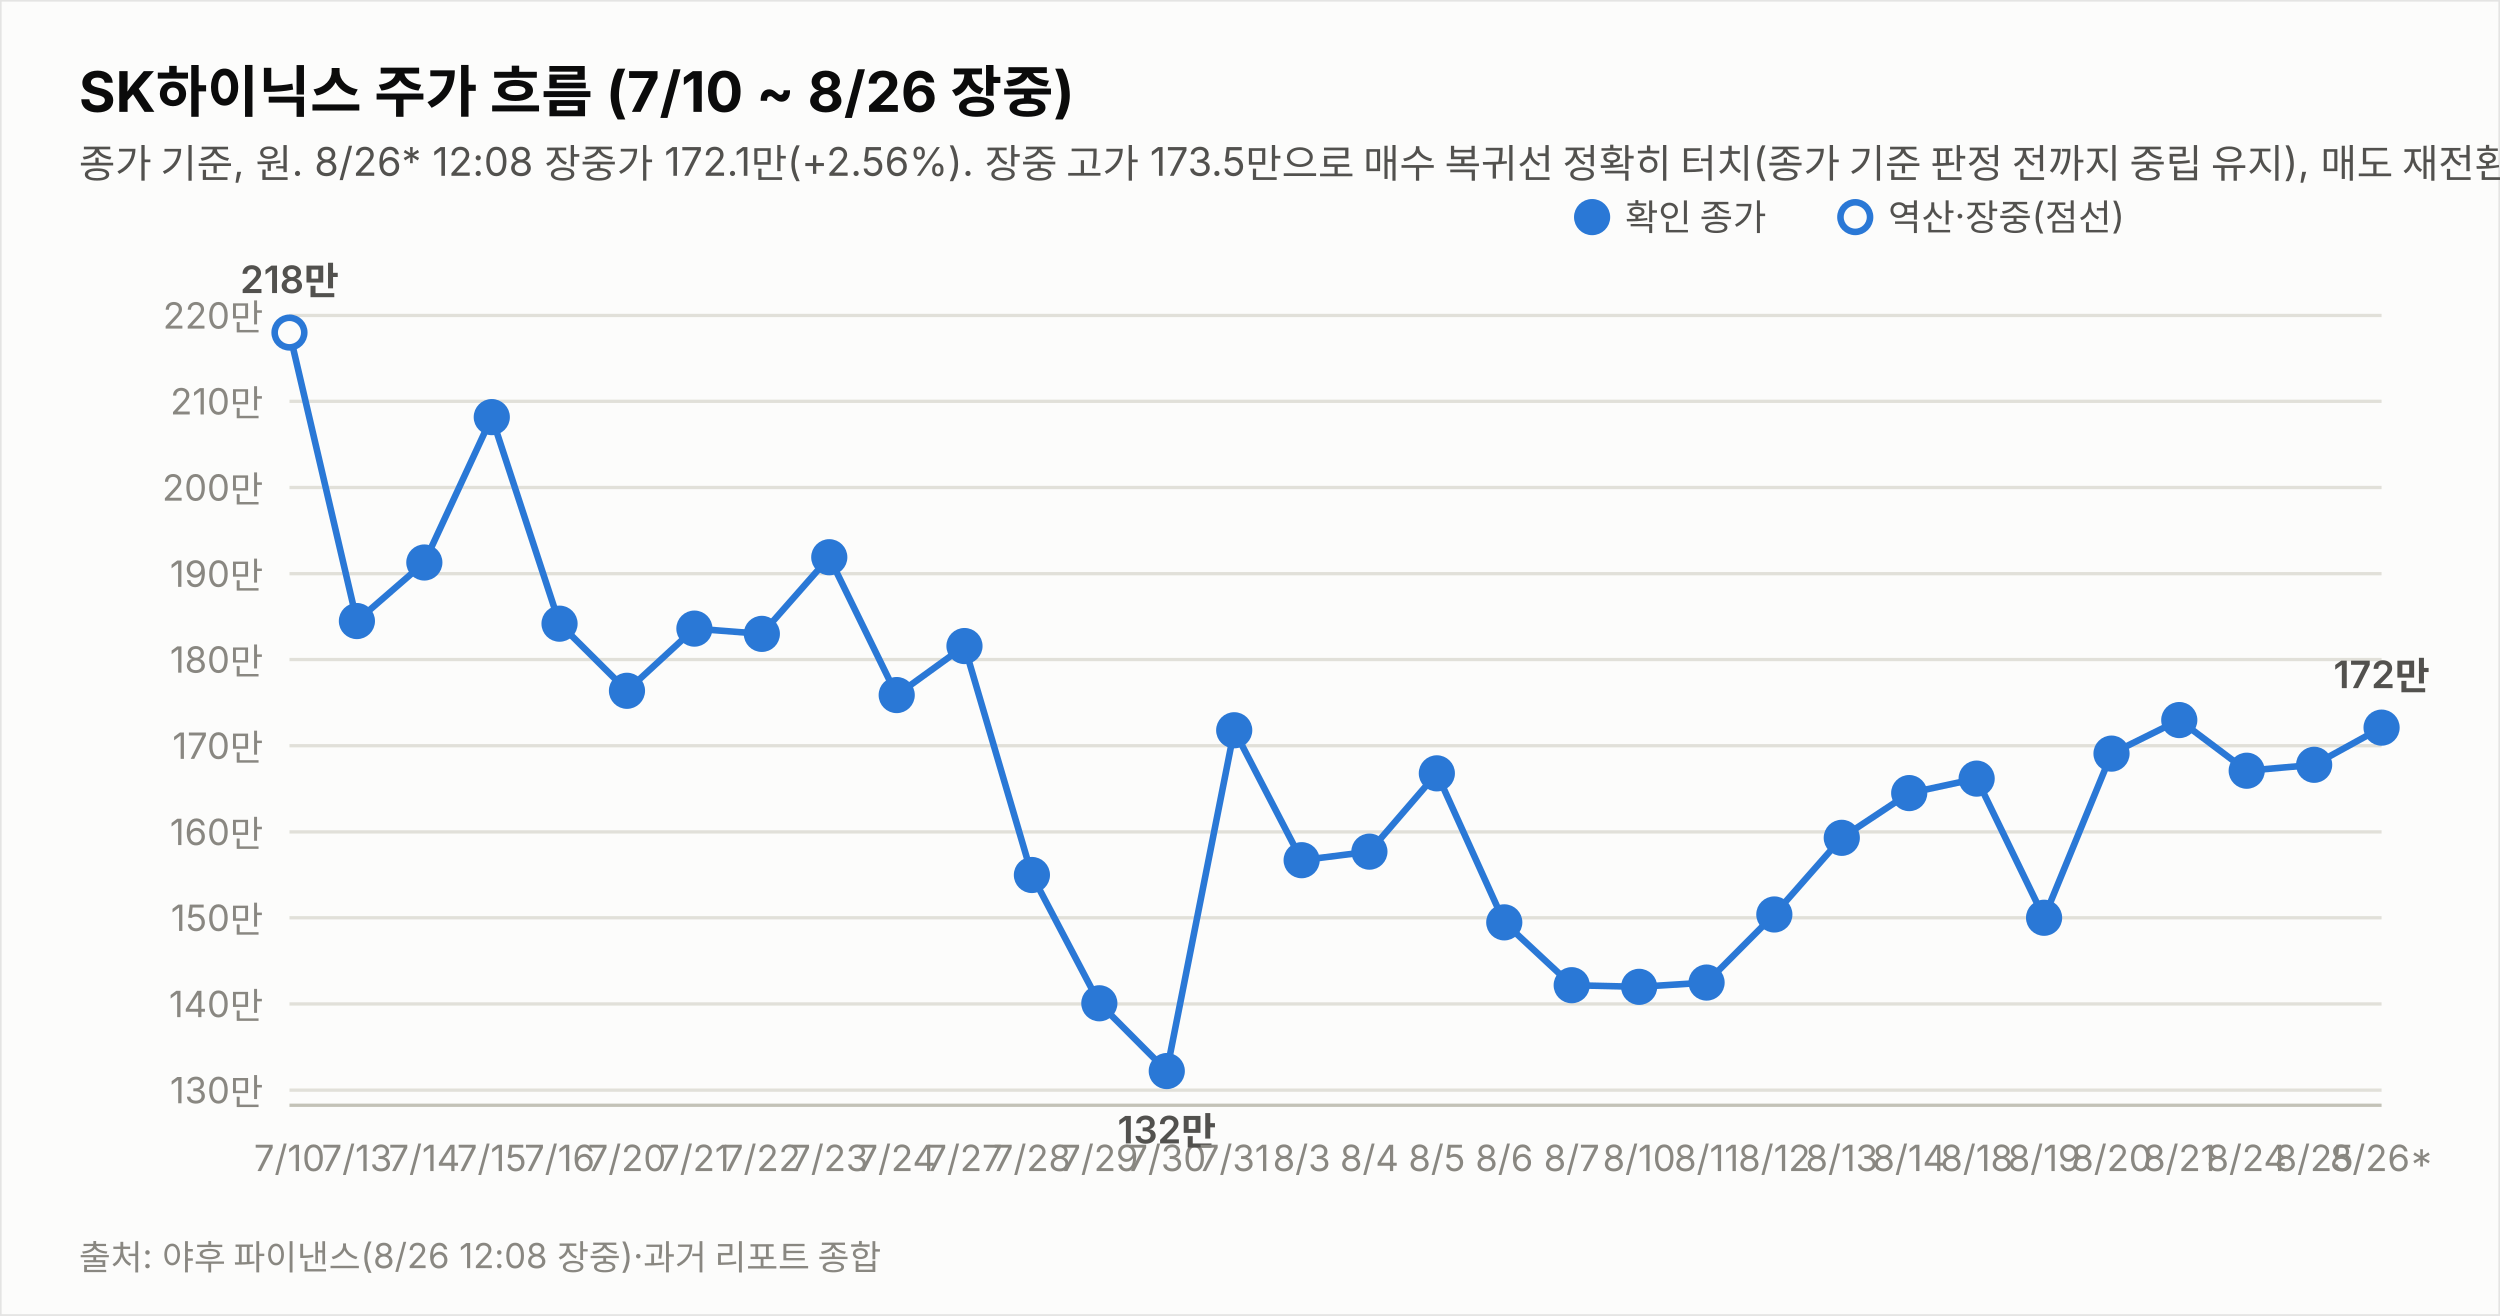
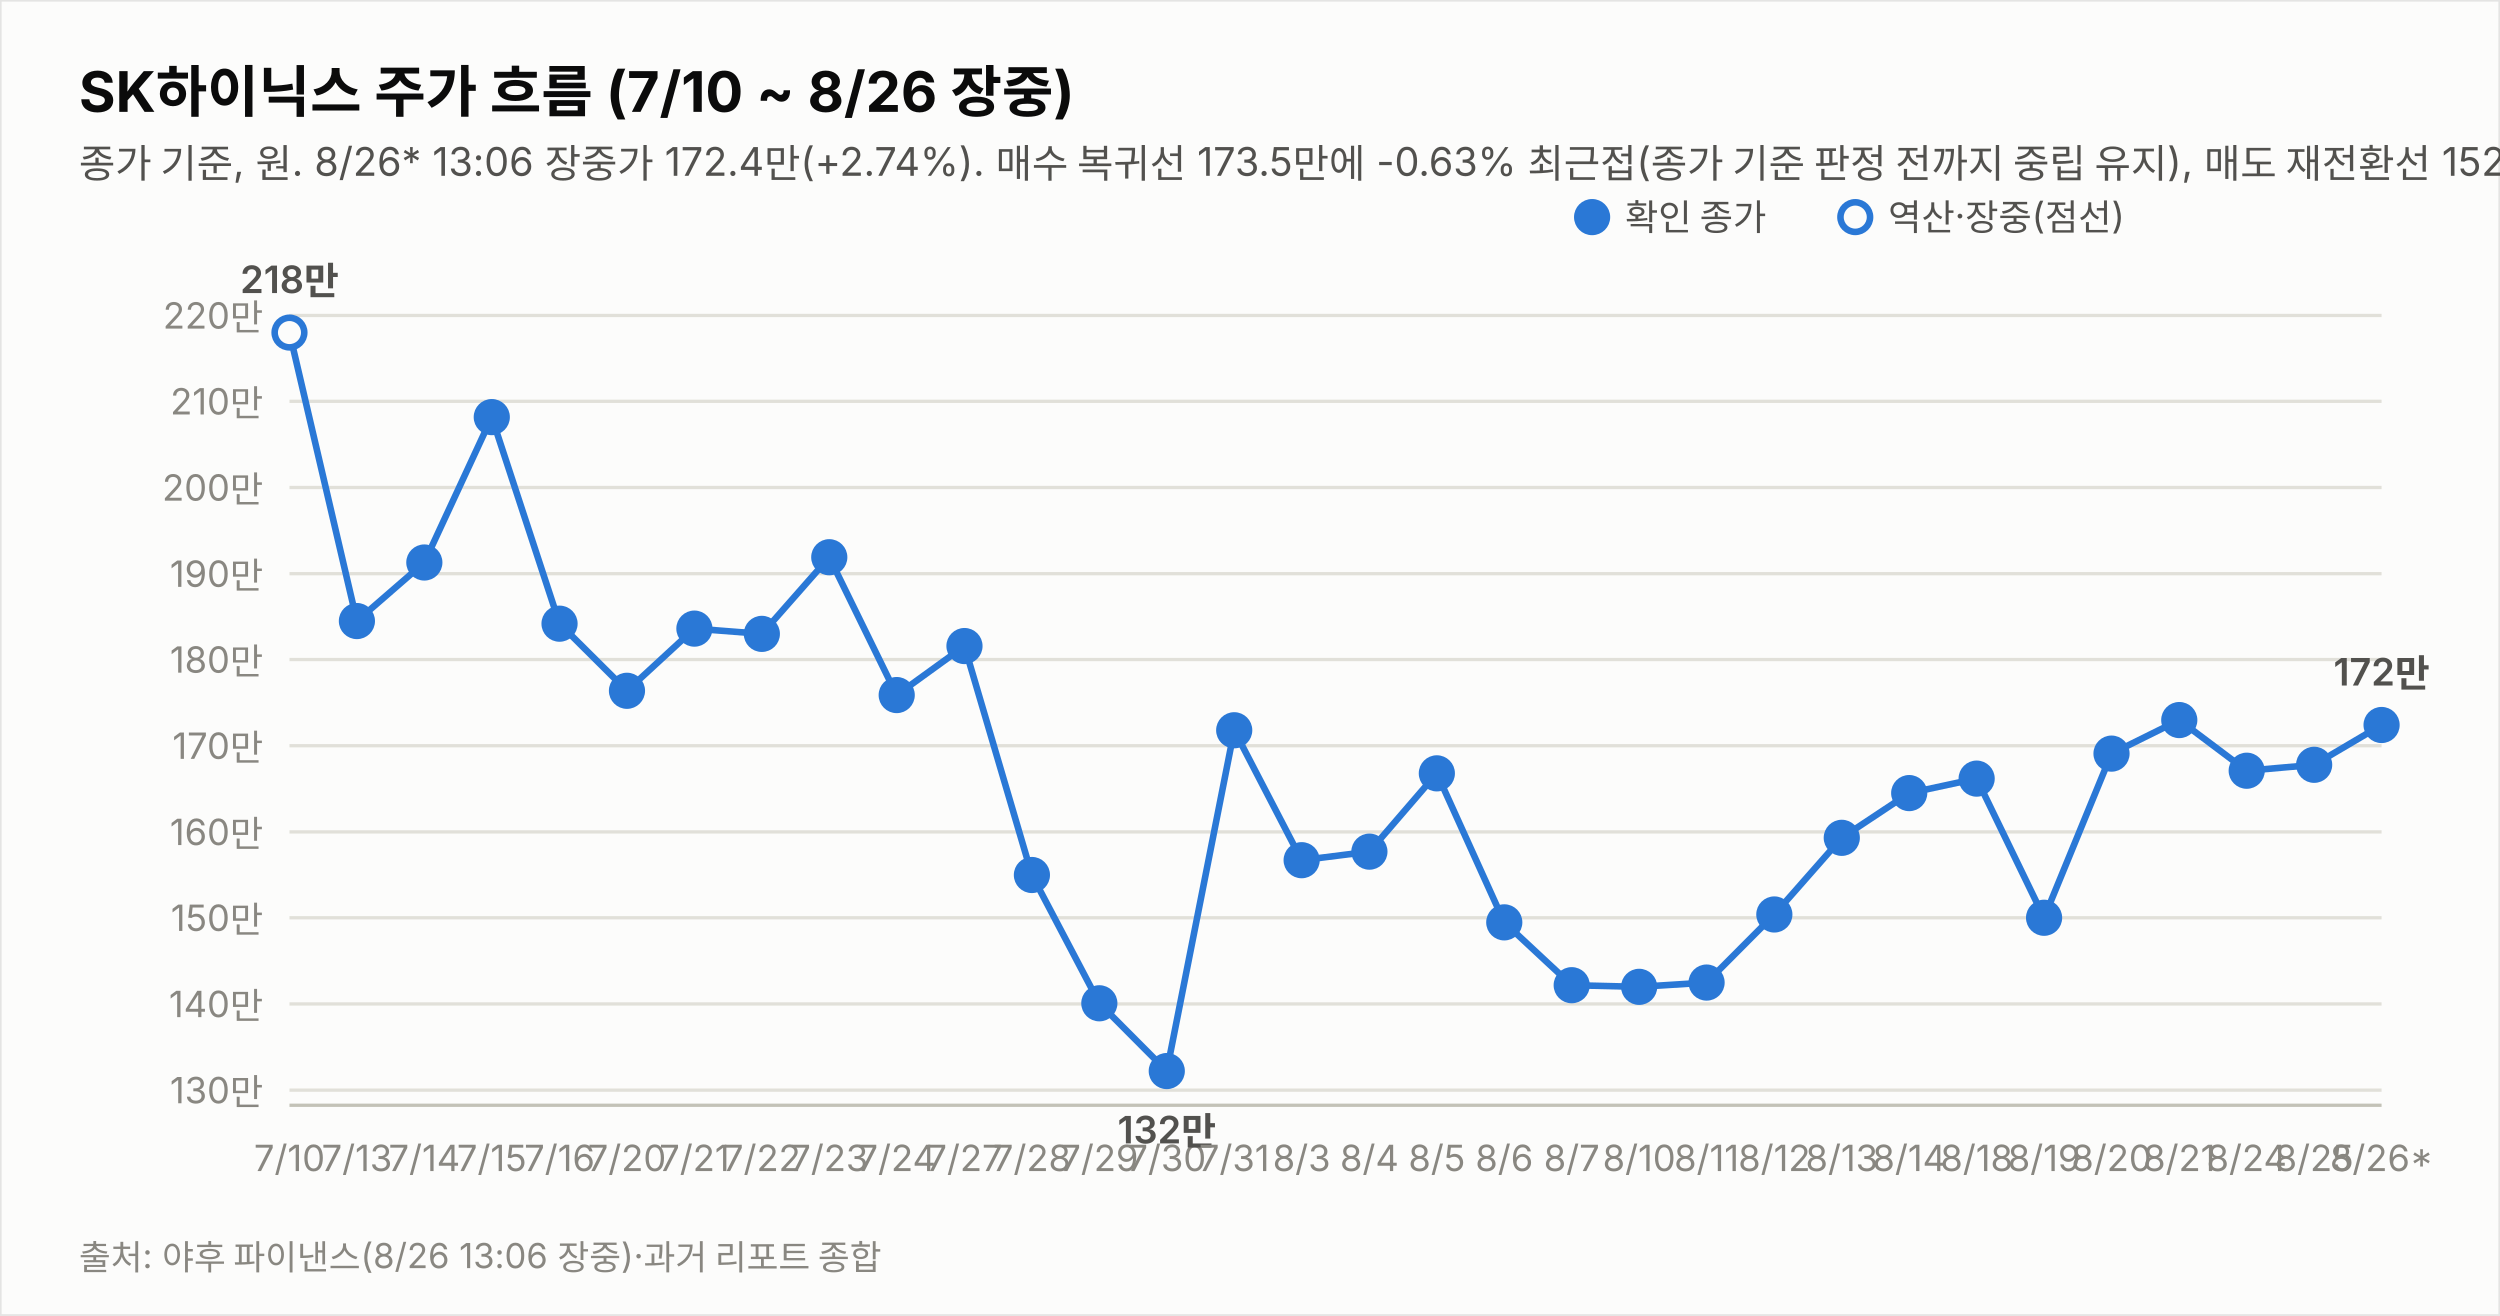
<svg xmlns="http://www.w3.org/2000/svg" width="760" height="400" viewBox="0 0 760 400" font-family="system-ui,-apple-system,&quot;Segoe UI&quot;,&quot;Malgun Gothic&quot;,&quot;Apple SD Gothic Neo&quot;,sans-serif">
  <rect width="760" height="400" fill="#fcfcfb" stroke="rgba(11,11,11,0.10)" />
  <text x="24" y="34" font-size="17" font-weight="700" fill="#0b0b0b">SK하이닉스 주가 흐름 (7/10 ~ 8/26 장중)</text>
-   <text x="24" y="54" font-size="12" fill="#52514e">종가 기준, 원. 8/26* 12:08 장중가 172.1만(+2.56%). 장중 고가 173.5만으로 매수 복귀선 정확히 터치(종가 기준 판정 전까지 중립 유지), 매도 재전환선 152만 상회(+13.22%). 7/17·8/15~17·8/22~23(주말) 휴장.</text>
+   <text x="24" y="54" font-size="12" fill="#52514e">종가 기준, 원. 8/26* 13:06 장중가 172.4만(+2.74%). 매수 복귀선 173.5만에 -0.63% 최근접(종가 기준 판정 전까지 중립 유지), 매도 재전환선 152만 상회(+13.42%). 7/17·8/15~17·8/22~23(주말) 휴장.</text>
  <line x1="88" y1="331.4" x2="724" y2="331.4" stroke="#e1e0d9" stroke-width="1" />
  <text x="80" y="335.4" font-size="11" fill="#898781" text-anchor="end" style="font-variant-numeric:tabular-nums">130만</text>
  <line x1="88" y1="305.2" x2="724" y2="305.2" stroke="#e1e0d9" stroke-width="1" />
  <text x="80" y="309.2" font-size="11" fill="#898781" text-anchor="end" style="font-variant-numeric:tabular-nums">140만</text>
  <line x1="88" y1="279.0" x2="724" y2="279.0" stroke="#e1e0d9" stroke-width="1" />
  <text x="80" y="283.0" font-size="11" fill="#898781" text-anchor="end" style="font-variant-numeric:tabular-nums">150만</text>
  <line x1="88" y1="252.9" x2="724" y2="252.9" stroke="#e1e0d9" stroke-width="1" />
  <text x="80" y="256.9" font-size="11" fill="#898781" text-anchor="end" style="font-variant-numeric:tabular-nums">160만</text>
  <line x1="88" y1="226.7" x2="724" y2="226.7" stroke="#e1e0d9" stroke-width="1" />
  <text x="80" y="230.7" font-size="11" fill="#898781" text-anchor="end" style="font-variant-numeric:tabular-nums">170만</text>
  <line x1="88" y1="200.5" x2="724" y2="200.5" stroke="#e1e0d9" stroke-width="1" />
  <text x="80" y="204.5" font-size="11" fill="#898781" text-anchor="end" style="font-variant-numeric:tabular-nums">180만</text>
  <line x1="88" y1="174.4" x2="724" y2="174.4" stroke="#e1e0d9" stroke-width="1" />
  <text x="80" y="178.4" font-size="11" fill="#898781" text-anchor="end" style="font-variant-numeric:tabular-nums">190만</text>
  <line x1="88" y1="148.2" x2="724" y2="148.2" stroke="#e1e0d9" stroke-width="1" />
  <text x="80" y="152.2" font-size="11" fill="#898781" text-anchor="end" style="font-variant-numeric:tabular-nums">200만</text>
  <line x1="88" y1="122.0" x2="724" y2="122.0" stroke="#e1e0d9" stroke-width="1" />
  <text x="80" y="126.0" font-size="11" fill="#898781" text-anchor="end" style="font-variant-numeric:tabular-nums">210만</text>
  <line x1="88" y1="95.9" x2="724" y2="95.9" stroke="#e1e0d9" stroke-width="1" />
  <text x="80" y="99.9" font-size="11" fill="#898781" text-anchor="end" style="font-variant-numeric:tabular-nums">220만</text>
  <line x1="88" y1="336" x2="724" y2="336" stroke="#c3c2b7" stroke-width="1" />
-   <path d="M88.0,101.1 L108.5,188.8 L129.0,171.0 L149.5,126.8 L170.1,189.6 L190.6,210.0 L211.1,191.1 L231.6,192.7 L252.1,169.4 L272.6,211.3 L293.2,196.4 L313.7,266.0 L334.2,305.0 L354.7,325.6 L375.2,222.0 L395.7,261.5 L416.3,258.9 L436.8,235.1 L457.3,280.4 L477.8,299.5 L498.3,300.0 L518.8,298.7 L539.4,278.0 L559.9,254.7 L580.4,241.1 L600.9,236.7 L621.4,279.0 L641.9,229.1 L662.5,218.9 L683.0,234.3 L703.5,232.5 L724.0,221.2" fill="none" stroke="#2a78d6" stroke-width="2" />
+   <path d="M88.0,101.1 L108.5,188.8 L129.0,171.0 L149.5,126.8 L170.1,189.6 L190.6,210.0 L211.1,191.1 L231.6,192.7 L252.1,169.4 L272.6,211.3 L293.2,196.4 L313.7,266.0 L334.2,305.0 L354.7,325.6 L375.2,222.0 L395.7,261.5 L416.3,258.9 L436.8,235.1 L457.3,280.4 L477.8,299.5 L498.3,300.0 L518.8,298.7 L539.4,278.0 L559.9,254.7 L580.4,241.1 L600.9,236.7 L621.4,279.0 L641.9,229.1 L662.5,218.9 L683.0,234.3 L703.5,232.5 L724.0,220.4" fill="none" stroke="#2a78d6" stroke-width="2" />
  <circle cx="88.0" cy="101.1" r="4.5" fill="#fcfcfb" stroke="#2a78d6" stroke-width="2" />
  <text x="88.0" y="356" font-size="11" fill="#898781" text-anchor="middle">7/10</text>
  <text x="88.0" y="89.1" font-size="11.5" font-weight="600" fill="#52514e" text-anchor="middle" style="font-variant-numeric:tabular-nums">218만</text>
  <circle cx="108.5" cy="188.8" r="4.5" fill="#2a78d6" stroke="#2a78d6" stroke-width="2" />
  <text x="108.5" y="356" font-size="11" fill="#898781" text-anchor="middle">7/13</text>
  <circle cx="129.0" cy="171.0" r="4.5" fill="#2a78d6" stroke="#2a78d6" stroke-width="2" />
  <text x="129.0" y="356" font-size="11" fill="#898781" text-anchor="middle">7/14</text>
  <circle cx="149.5" cy="126.8" r="4.5" fill="#2a78d6" stroke="#2a78d6" stroke-width="2" />
  <text x="149.5" y="356" font-size="11" fill="#898781" text-anchor="middle">7/15</text>
  <circle cx="170.1" cy="189.6" r="4.5" fill="#2a78d6" stroke="#2a78d6" stroke-width="2" />
  <text x="170.1" y="356" font-size="11" fill="#898781" text-anchor="middle">7/16</text>
  <circle cx="190.6" cy="210.0" r="4.5" fill="#2a78d6" stroke="#2a78d6" stroke-width="2" />
  <text x="190.6" y="356" font-size="11" fill="#898781" text-anchor="middle">7/20</text>
  <circle cx="211.1" cy="191.1" r="4.5" fill="#2a78d6" stroke="#2a78d6" stroke-width="2" />
  <text x="211.1" y="356" font-size="11" fill="#898781" text-anchor="middle">7/21</text>
  <circle cx="231.6" cy="192.7" r="4.5" fill="#2a78d6" stroke="#2a78d6" stroke-width="2" />
  <text x="231.6" y="356" font-size="11" fill="#898781" text-anchor="middle">7/22</text>
  <circle cx="252.1" cy="169.4" r="4.5" fill="#2a78d6" stroke="#2a78d6" stroke-width="2" />
  <text x="252.1" y="356" font-size="11" fill="#898781" text-anchor="middle">7/23</text>
  <circle cx="272.6" cy="211.3" r="4.5" fill="#2a78d6" stroke="#2a78d6" stroke-width="2" />
  <text x="272.6" y="356" font-size="11" fill="#898781" text-anchor="middle">7/24</text>
  <circle cx="293.2" cy="196.4" r="4.5" fill="#2a78d6" stroke="#2a78d6" stroke-width="2" />
  <text x="293.2" y="356" font-size="11" fill="#898781" text-anchor="middle">7/27</text>
  <circle cx="313.7" cy="266.0" r="4.5" fill="#2a78d6" stroke="#2a78d6" stroke-width="2" />
  <text x="313.7" y="356" font-size="11" fill="#898781" text-anchor="middle">7/28</text>
  <circle cx="334.2" cy="305.0" r="4.5" fill="#2a78d6" stroke="#2a78d6" stroke-width="2" />
  <text x="334.2" y="356" font-size="11" fill="#898781" text-anchor="middle">7/29</text>
  <circle cx="354.7" cy="325.6" r="4.5" fill="#2a78d6" stroke="#2a78d6" stroke-width="2" />
  <text x="354.7" y="356" font-size="11" fill="#898781" text-anchor="middle">7/30</text>
  <text x="354.7" y="347.6" font-size="11.5" font-weight="600" fill="#52514e" text-anchor="middle" style="font-variant-numeric:tabular-nums">132만</text>
  <circle cx="375.2" cy="222.0" r="4.5" fill="#2a78d6" stroke="#2a78d6" stroke-width="2" />
  <text x="375.2" y="356" font-size="11" fill="#898781" text-anchor="middle">7/31</text>
  <circle cx="395.7" cy="261.5" r="4.5" fill="#2a78d6" stroke="#2a78d6" stroke-width="2" />
  <text x="395.7" y="356" font-size="11" fill="#898781" text-anchor="middle">8/3</text>
  <circle cx="416.3" cy="258.9" r="4.5" fill="#2a78d6" stroke="#2a78d6" stroke-width="2" />
  <text x="416.3" y="356" font-size="11" fill="#898781" text-anchor="middle">8/4</text>
  <circle cx="436.8" cy="235.1" r="4.5" fill="#2a78d6" stroke="#2a78d6" stroke-width="2" />
  <text x="436.8" y="356" font-size="11" fill="#898781" text-anchor="middle">8/5</text>
  <circle cx="457.3" cy="280.4" r="4.5" fill="#2a78d6" stroke="#2a78d6" stroke-width="2" />
  <text x="457.3" y="356" font-size="11" fill="#898781" text-anchor="middle">8/6</text>
  <circle cx="477.8" cy="299.5" r="4.5" fill="#2a78d6" stroke="#2a78d6" stroke-width="2" />
  <text x="477.8" y="356" font-size="11" fill="#898781" text-anchor="middle">8/7</text>
  <circle cx="498.3" cy="300.0" r="4.5" fill="#2a78d6" stroke="#2a78d6" stroke-width="2" />
  <text x="498.3" y="356" font-size="11" fill="#898781" text-anchor="middle">8/10</text>
  <circle cx="518.8" cy="298.7" r="4.5" fill="#2a78d6" stroke="#2a78d6" stroke-width="2" />
  <text x="518.8" y="356" font-size="11" fill="#898781" text-anchor="middle">8/11</text>
  <circle cx="539.4" cy="278.0" r="4.5" fill="#2a78d6" stroke="#2a78d6" stroke-width="2" />
  <text x="539.4" y="356" font-size="11" fill="#898781" text-anchor="middle">8/12</text>
  <circle cx="559.9" cy="254.7" r="4.5" fill="#2a78d6" stroke="#2a78d6" stroke-width="2" />
  <text x="559.9" y="356" font-size="11" fill="#898781" text-anchor="middle">8/13</text>
  <circle cx="580.4" cy="241.1" r="4.5" fill="#2a78d6" stroke="#2a78d6" stroke-width="2" />
  <text x="580.4" y="356" font-size="11" fill="#898781" text-anchor="middle">8/14</text>
  <circle cx="600.9" cy="236.7" r="4.5" fill="#2a78d6" stroke="#2a78d6" stroke-width="2" />
  <text x="600.9" y="356" font-size="11" fill="#898781" text-anchor="middle">8/18</text>
  <circle cx="621.4" cy="279.0" r="4.5" fill="#2a78d6" stroke="#2a78d6" stroke-width="2" />
  <text x="621.4" y="356" font-size="11" fill="#898781" text-anchor="middle">8/19</text>
  <circle cx="641.9" cy="229.1" r="4.5" fill="#2a78d6" stroke="#2a78d6" stroke-width="2" />
  <text x="641.9" y="356" font-size="11" fill="#898781" text-anchor="middle">8/20</text>
  <circle cx="662.5" cy="218.9" r="4.5" fill="#2a78d6" stroke="#2a78d6" stroke-width="2" />
  <text x="662.5" y="356" font-size="11" fill="#898781" text-anchor="middle">8/21</text>
  <circle cx="683.0" cy="234.3" r="4.5" fill="#2a78d6" stroke="#2a78d6" stroke-width="2" />
  <text x="683.0" y="356" font-size="11" fill="#898781" text-anchor="middle">8/24</text>
  <circle cx="703.5" cy="232.5" r="4.5" fill="#2a78d6" stroke="#2a78d6" stroke-width="2" />
  <text x="703.5" y="356" font-size="11" fill="#898781" text-anchor="middle">8/25</text>
-   <circle cx="724.0" cy="221.2" r="4.5" fill="#2a78d6" stroke="#2a78d6" stroke-width="2" />
+   <circle cx="724.0" cy="220.4" r="4.5" fill="#2a78d6" stroke="#2a78d6" stroke-width="2" />
  <text x="724.0" y="356" font-size="11" fill="#898781" text-anchor="middle">8/26*</text>
-   <text x="724.0" y="209.2" font-size="11.5" font-weight="600" fill="#52514e" text-anchor="middle" style="font-variant-numeric:tabular-nums">172만</text>
+   <text x="724.0" y="208.4" font-size="11.5" font-weight="600" fill="#52514e" text-anchor="middle" style="font-variant-numeric:tabular-nums">172만</text>
  <circle cx="484" cy="66" r="4.5" fill="#2a78d6" stroke="#2a78d6" stroke-width="2" />
  <text x="494" y="70" font-size="11" fill="#52514e">확인 종가</text>
  <circle cx="564" cy="66" r="4.5" fill="#fcfcfb" stroke="#2a78d6" stroke-width="2" />
  <text x="574" y="70" font-size="11" fill="#52514e">역산·장중(점선)</text>
-   <text x="24" y="386" font-size="10.5" fill="#898781">출처: 야후 파이낸스(8/26 12:08 장중)·과거 리포트 종합</text>
+   <text x="24" y="386" font-size="10.5" fill="#898781">출처: 야후 파이낸스(8/26 13:06 장중)·과거 리포트 종합</text>
</svg>
